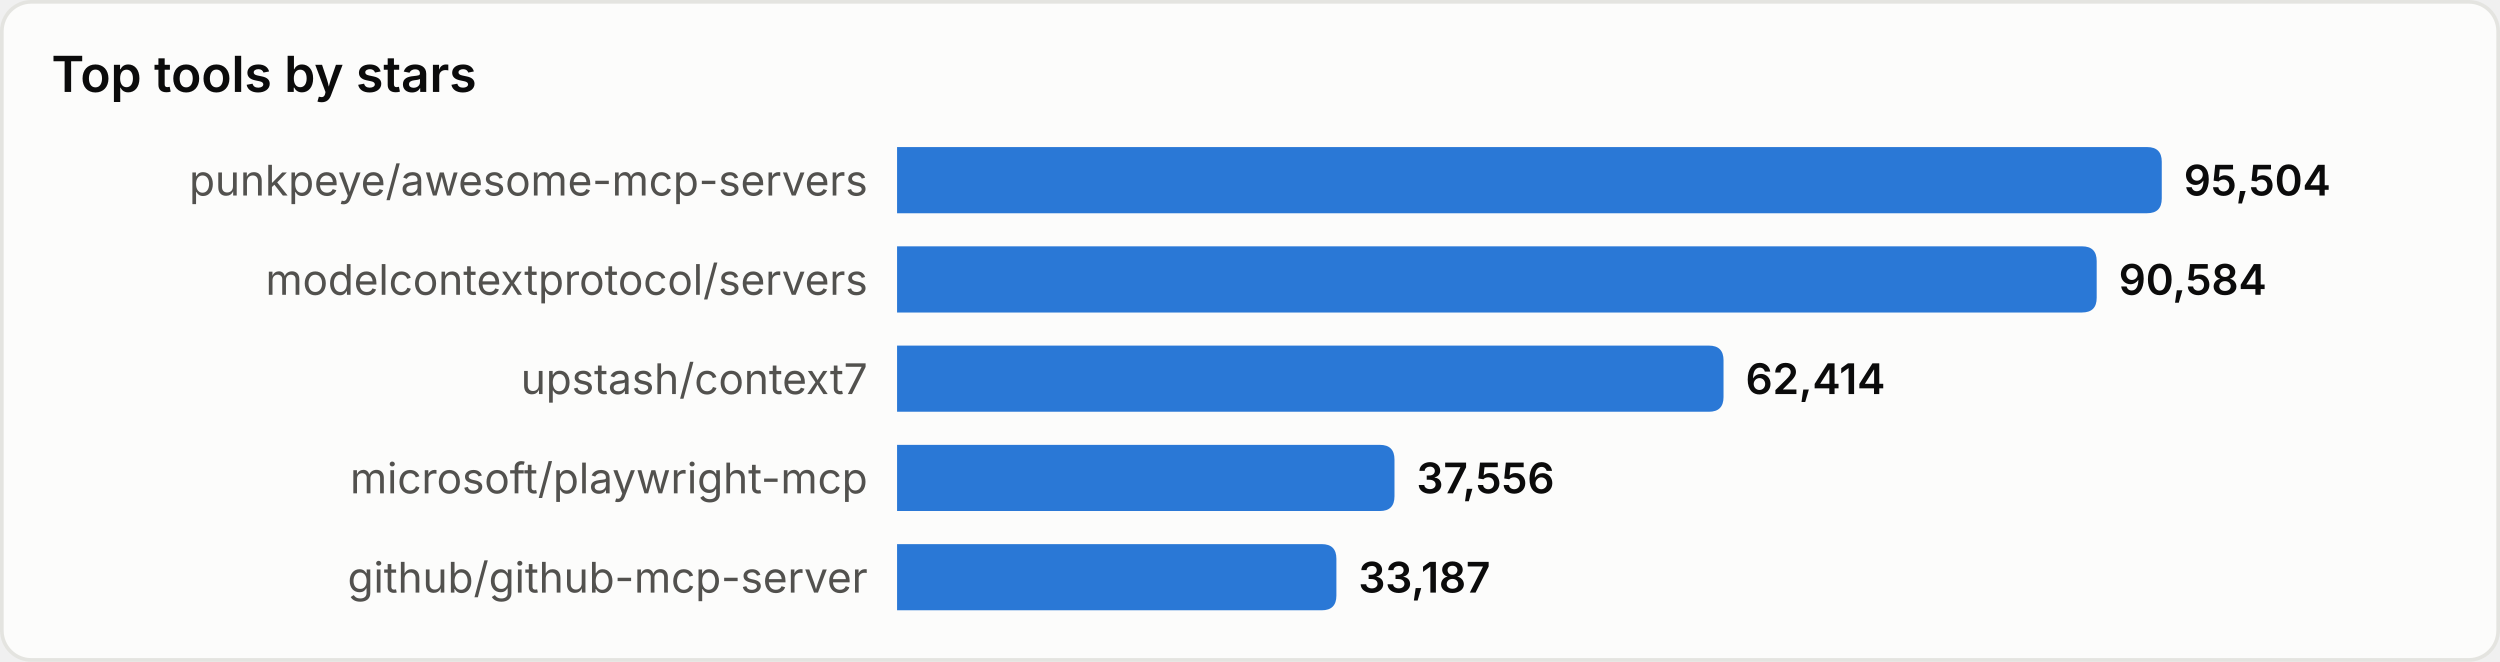
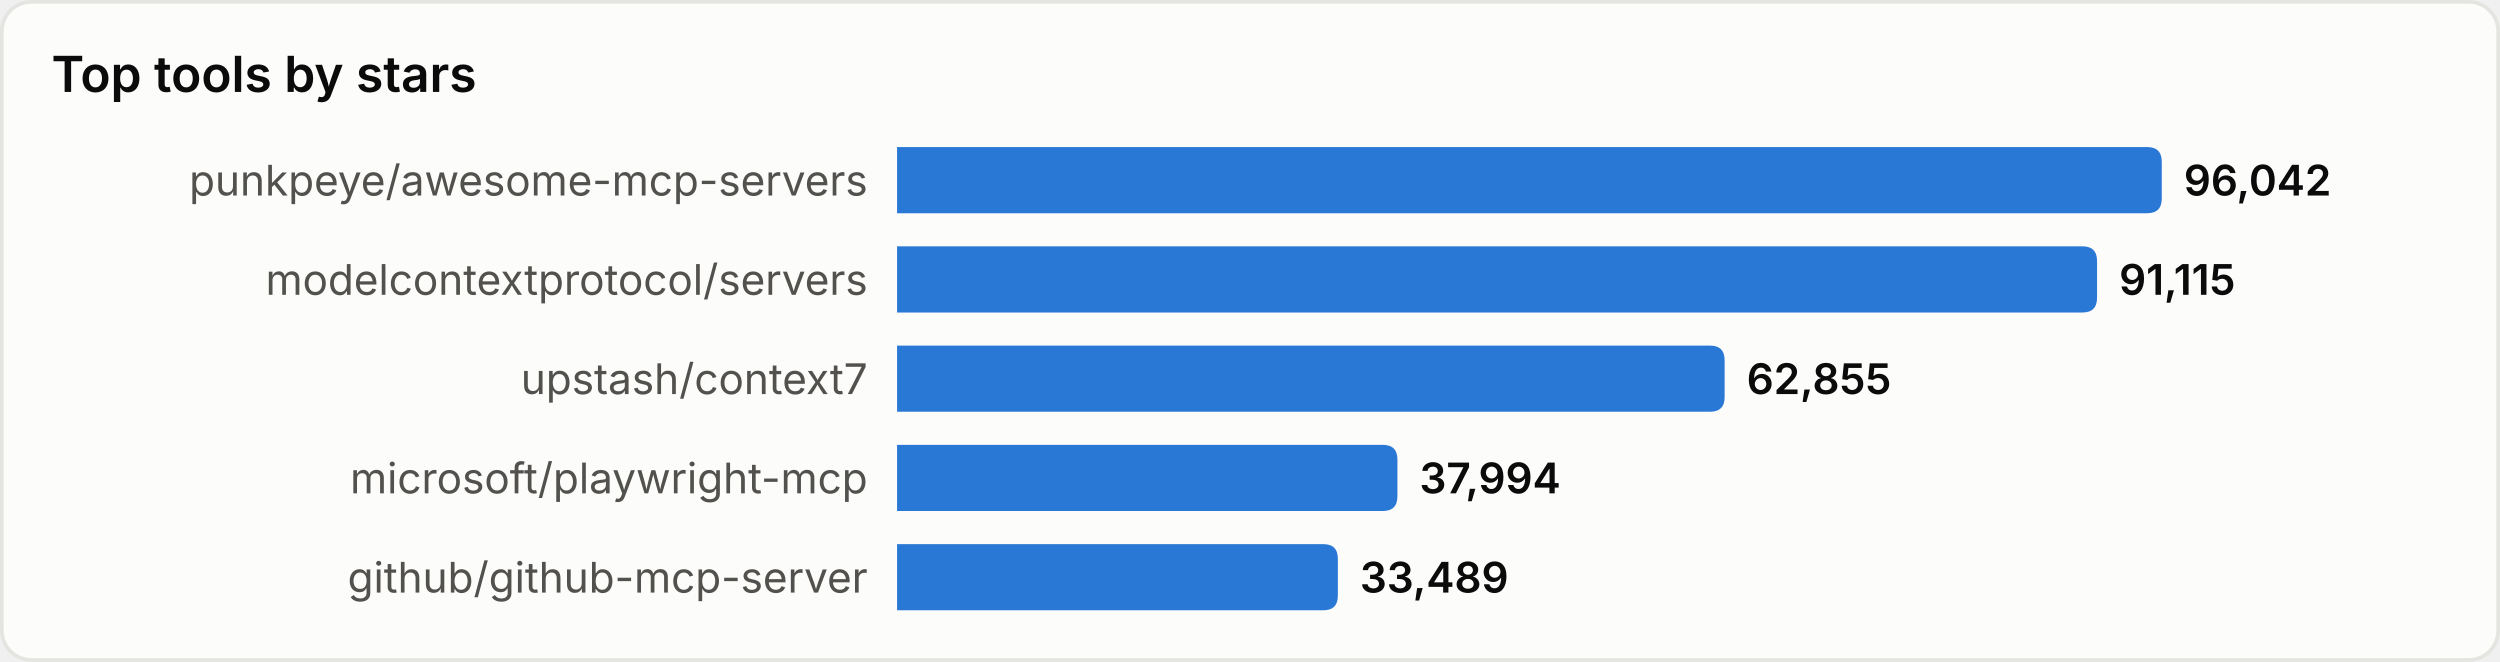
<svg xmlns="http://www.w3.org/2000/svg" width="680" height="180" viewBox="0 0 680 180" role="img" aria-label="Top tools by stars">
  <style>
text{font-family:system-ui,-apple-system,'Segoe UI',sans-serif}
.srf{fill:#fcfcfb;stroke:#e4e4e0}.ttl{fill:#0b0b0b;font-size:13.5px;font-weight:600}
.lbl{fill:#52514e;font-size:11.5px}.val{fill:#0b0b0b;font-size:11.5px;font-weight:600}
.bar{fill:#2a78d6}
@media(prefers-color-scheme:dark){
.srf{fill:#1a1a19;stroke:#33332f}.ttl{fill:#ffffff}
.lbl{fill:#c3c2b7}.val{fill:#ffffff}.bar{fill:#3987e5}
}
</style>
  <rect x="0.5" y="0.5" width="679" height="179" rx="8" class="srf" />
  <text x="14" y="25" class="ttl">Top tools by stars</text>
  <text x="236" y="49.0" class="lbl" text-anchor="end" dominant-baseline="central">punkpeye/awesome-mcp-servers</text>
  <path d="M244,40 h340.0 q4,0 4,4 v10 q0,4 -4,4 h-340.0 z" class="bar" />
-   <text x="594.0" y="49.0" class="val" dominant-baseline="central">95,504</text>
+   <text x="594.0" y="49.0" class="val" dominant-baseline="central">96,042</text>
  <text x="236" y="76.0" class="lbl" text-anchor="end" dominant-baseline="central">modelcontextprotocol/servers</text>
-   <path d="M244,67 h322.3 q4,0 4,4 v10 q0,4 -4,4 h-322.3 z" class="bar" />
-   <text x="576.3" y="76.0" class="val" dominant-baseline="central">90,584</text>
+   <path d="M244,67 h322.4 q4,0 4,4 v10 q0,4 -4,4 h-322.4 z" class="bar" />
+   <text x="576.4" y="76.0" class="val" dominant-baseline="central">91,115</text>
  <text x="236" y="103.0" class="lbl" text-anchor="end" dominant-baseline="central">upstash/context7</text>
-   <path d="M244,94 h220.8 q4,0 4,4 v10 q0,4 -4,4 h-220.8 z" class="bar" />
-   <text x="474.8" y="103.0" class="val" dominant-baseline="central">62,414</text>
+   <path d="M244,94 h221.1 q4,0 4,4 v10 q0,4 -4,4 h-221.1 z" class="bar" />
+   <text x="475.1" y="103.0" class="val" dominant-baseline="central">62,855</text>
  <text x="236" y="130.0" class="lbl" text-anchor="end" dominant-baseline="central">microsoft/playwright-mcp</text>
-   <path d="M244,121 h131.3 q4,0 4,4 v10 q0,4 -4,4 h-131.3 z" class="bar" />
-   <text x="385.3" y="130.0" class="val" dominant-baseline="central">37,556</text>
+   <path d="M244,121 h132.1 q4,0 4,4 v10 q0,4 -4,4 h-132.1 z" class="bar" />
+   <text x="386.1" y="130.0" class="val" dominant-baseline="central">37,994</text>
  <text x="236" y="157.0" class="lbl" text-anchor="end" dominant-baseline="central">github/github-mcp-server</text>
-   <path d="M244,148 h115.5 q4,0 4,4 v10 q0,4 -4,4 h-115.5 z" class="bar" />
-   <text x="369.5" y="157.0" class="val" dominant-baseline="central">33,187</text>
+   <path d="M244,148 h115.9 q4,0 4,4 v10 q0,4 -4,4 h-115.9 z" class="bar" />
+   <text x="369.9" y="157.0" class="val" dominant-baseline="central">33,489</text>
</svg>
